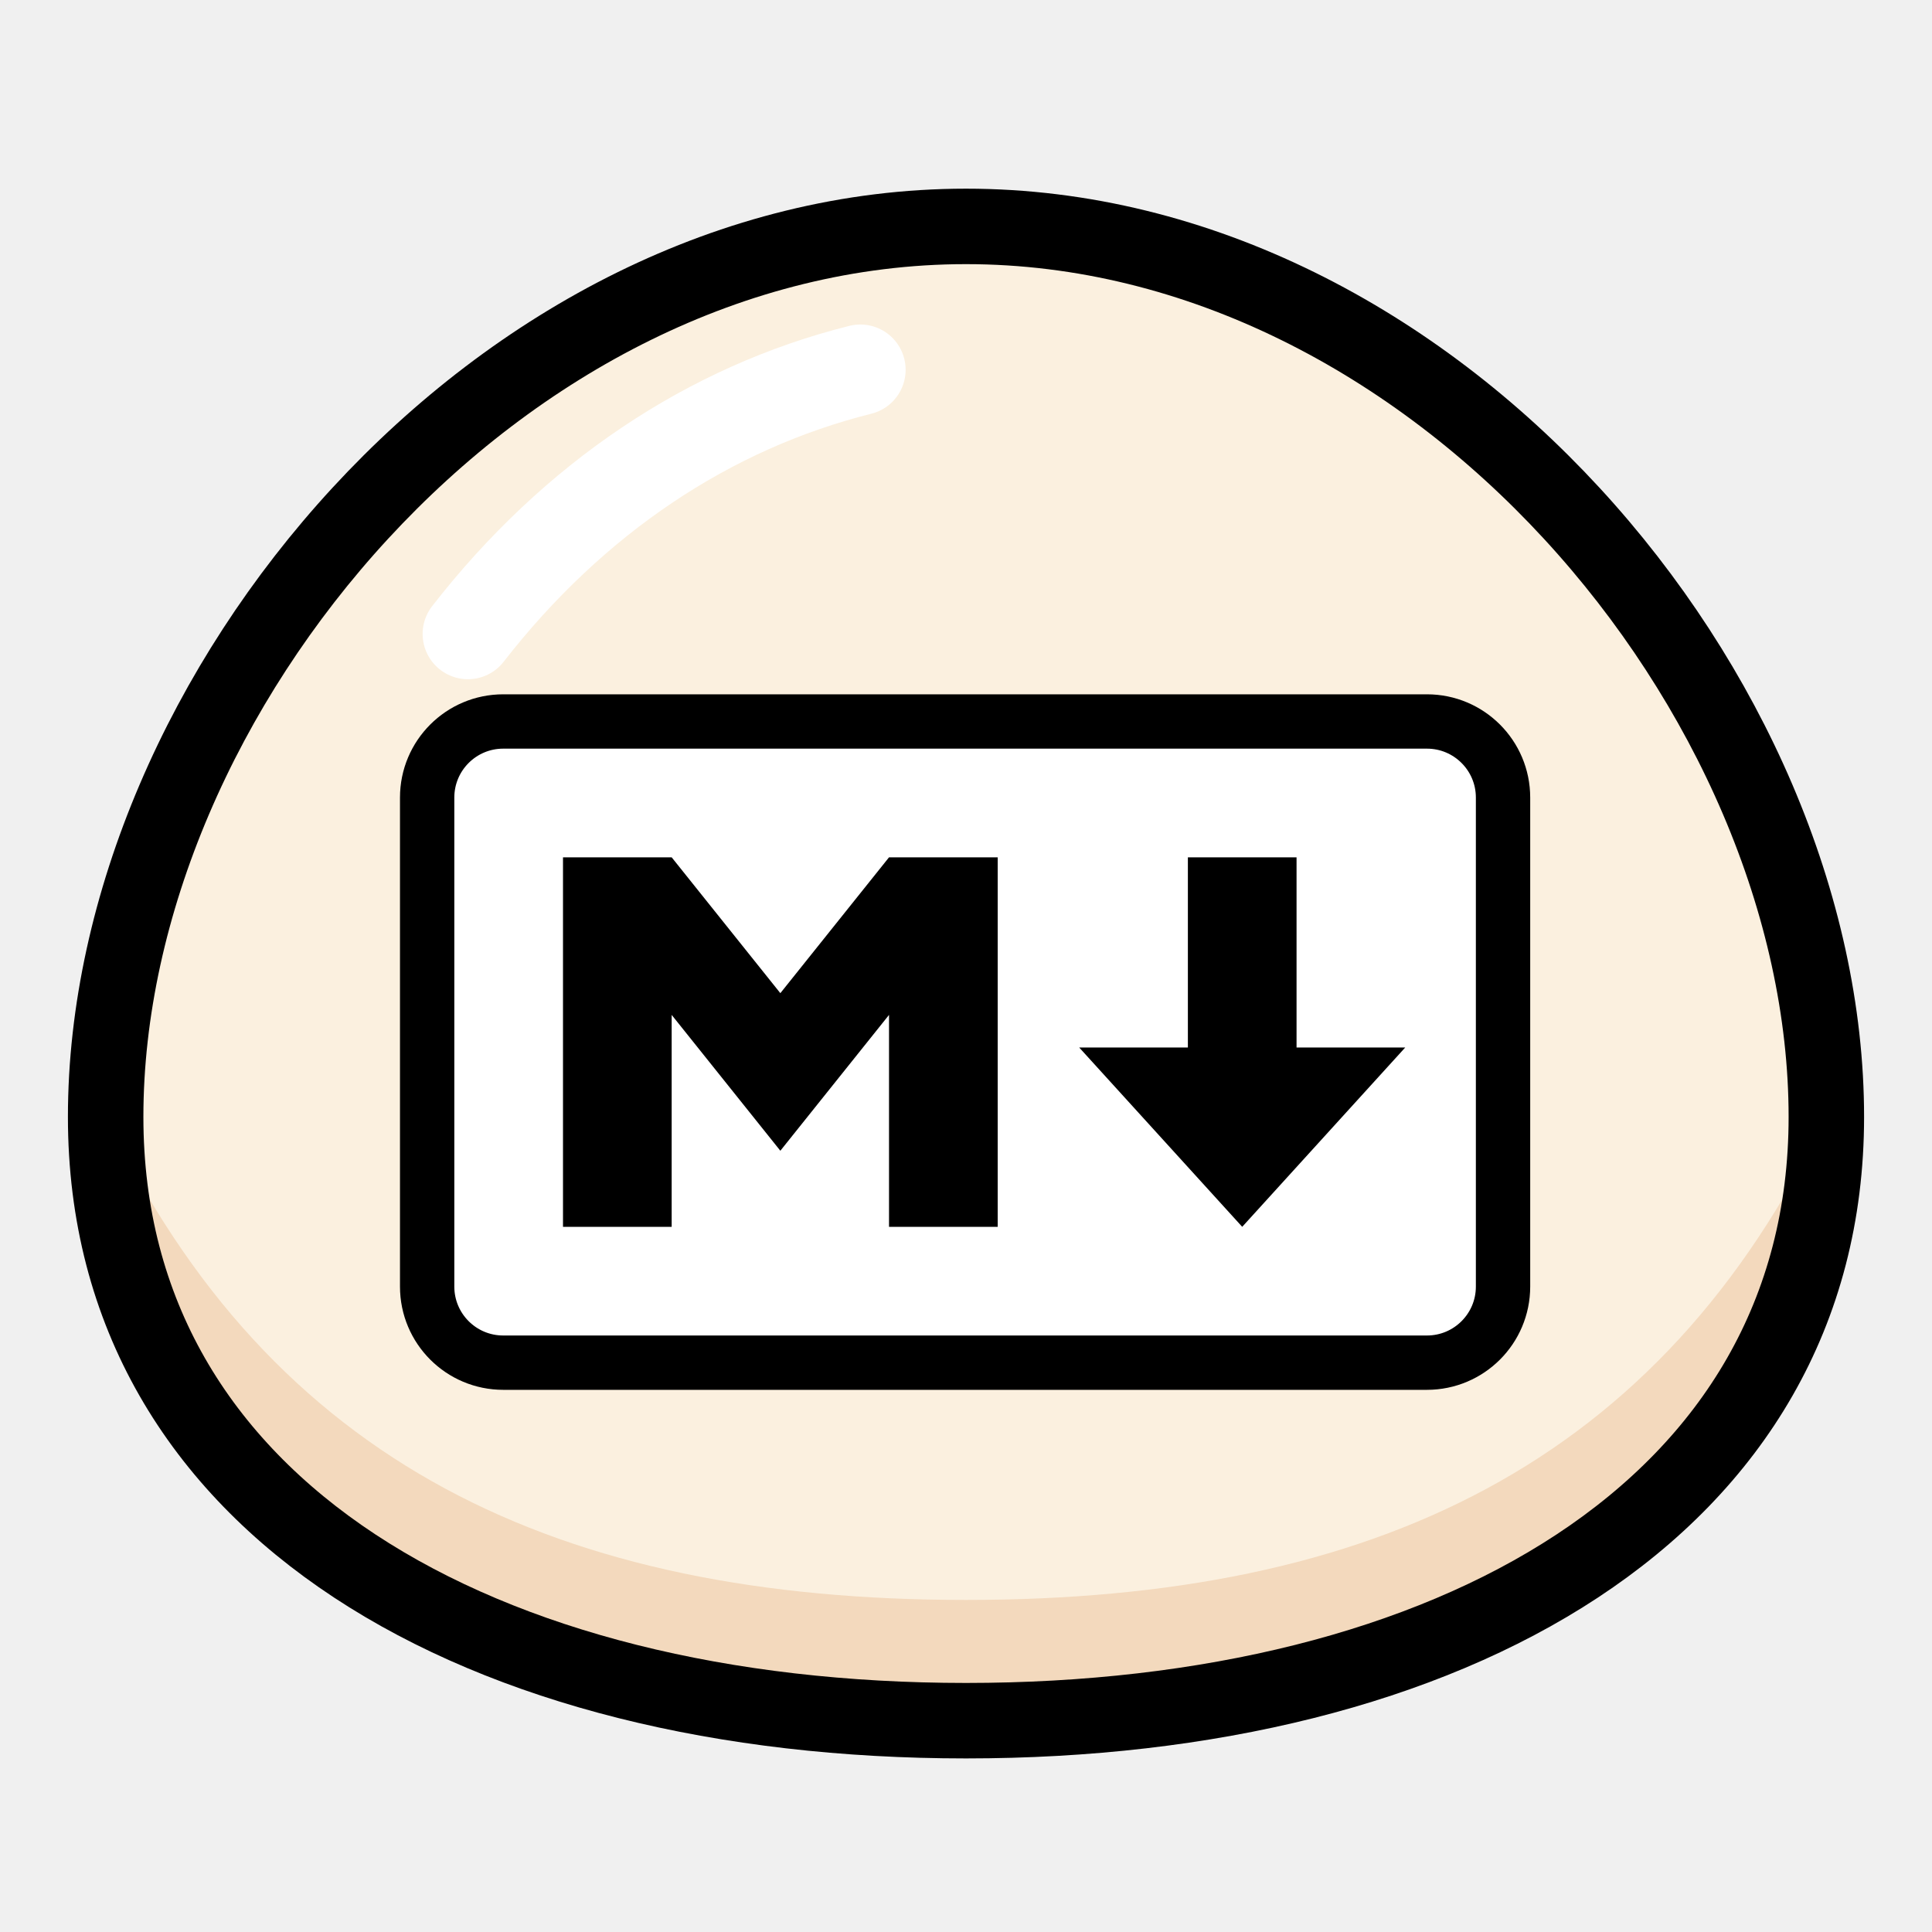
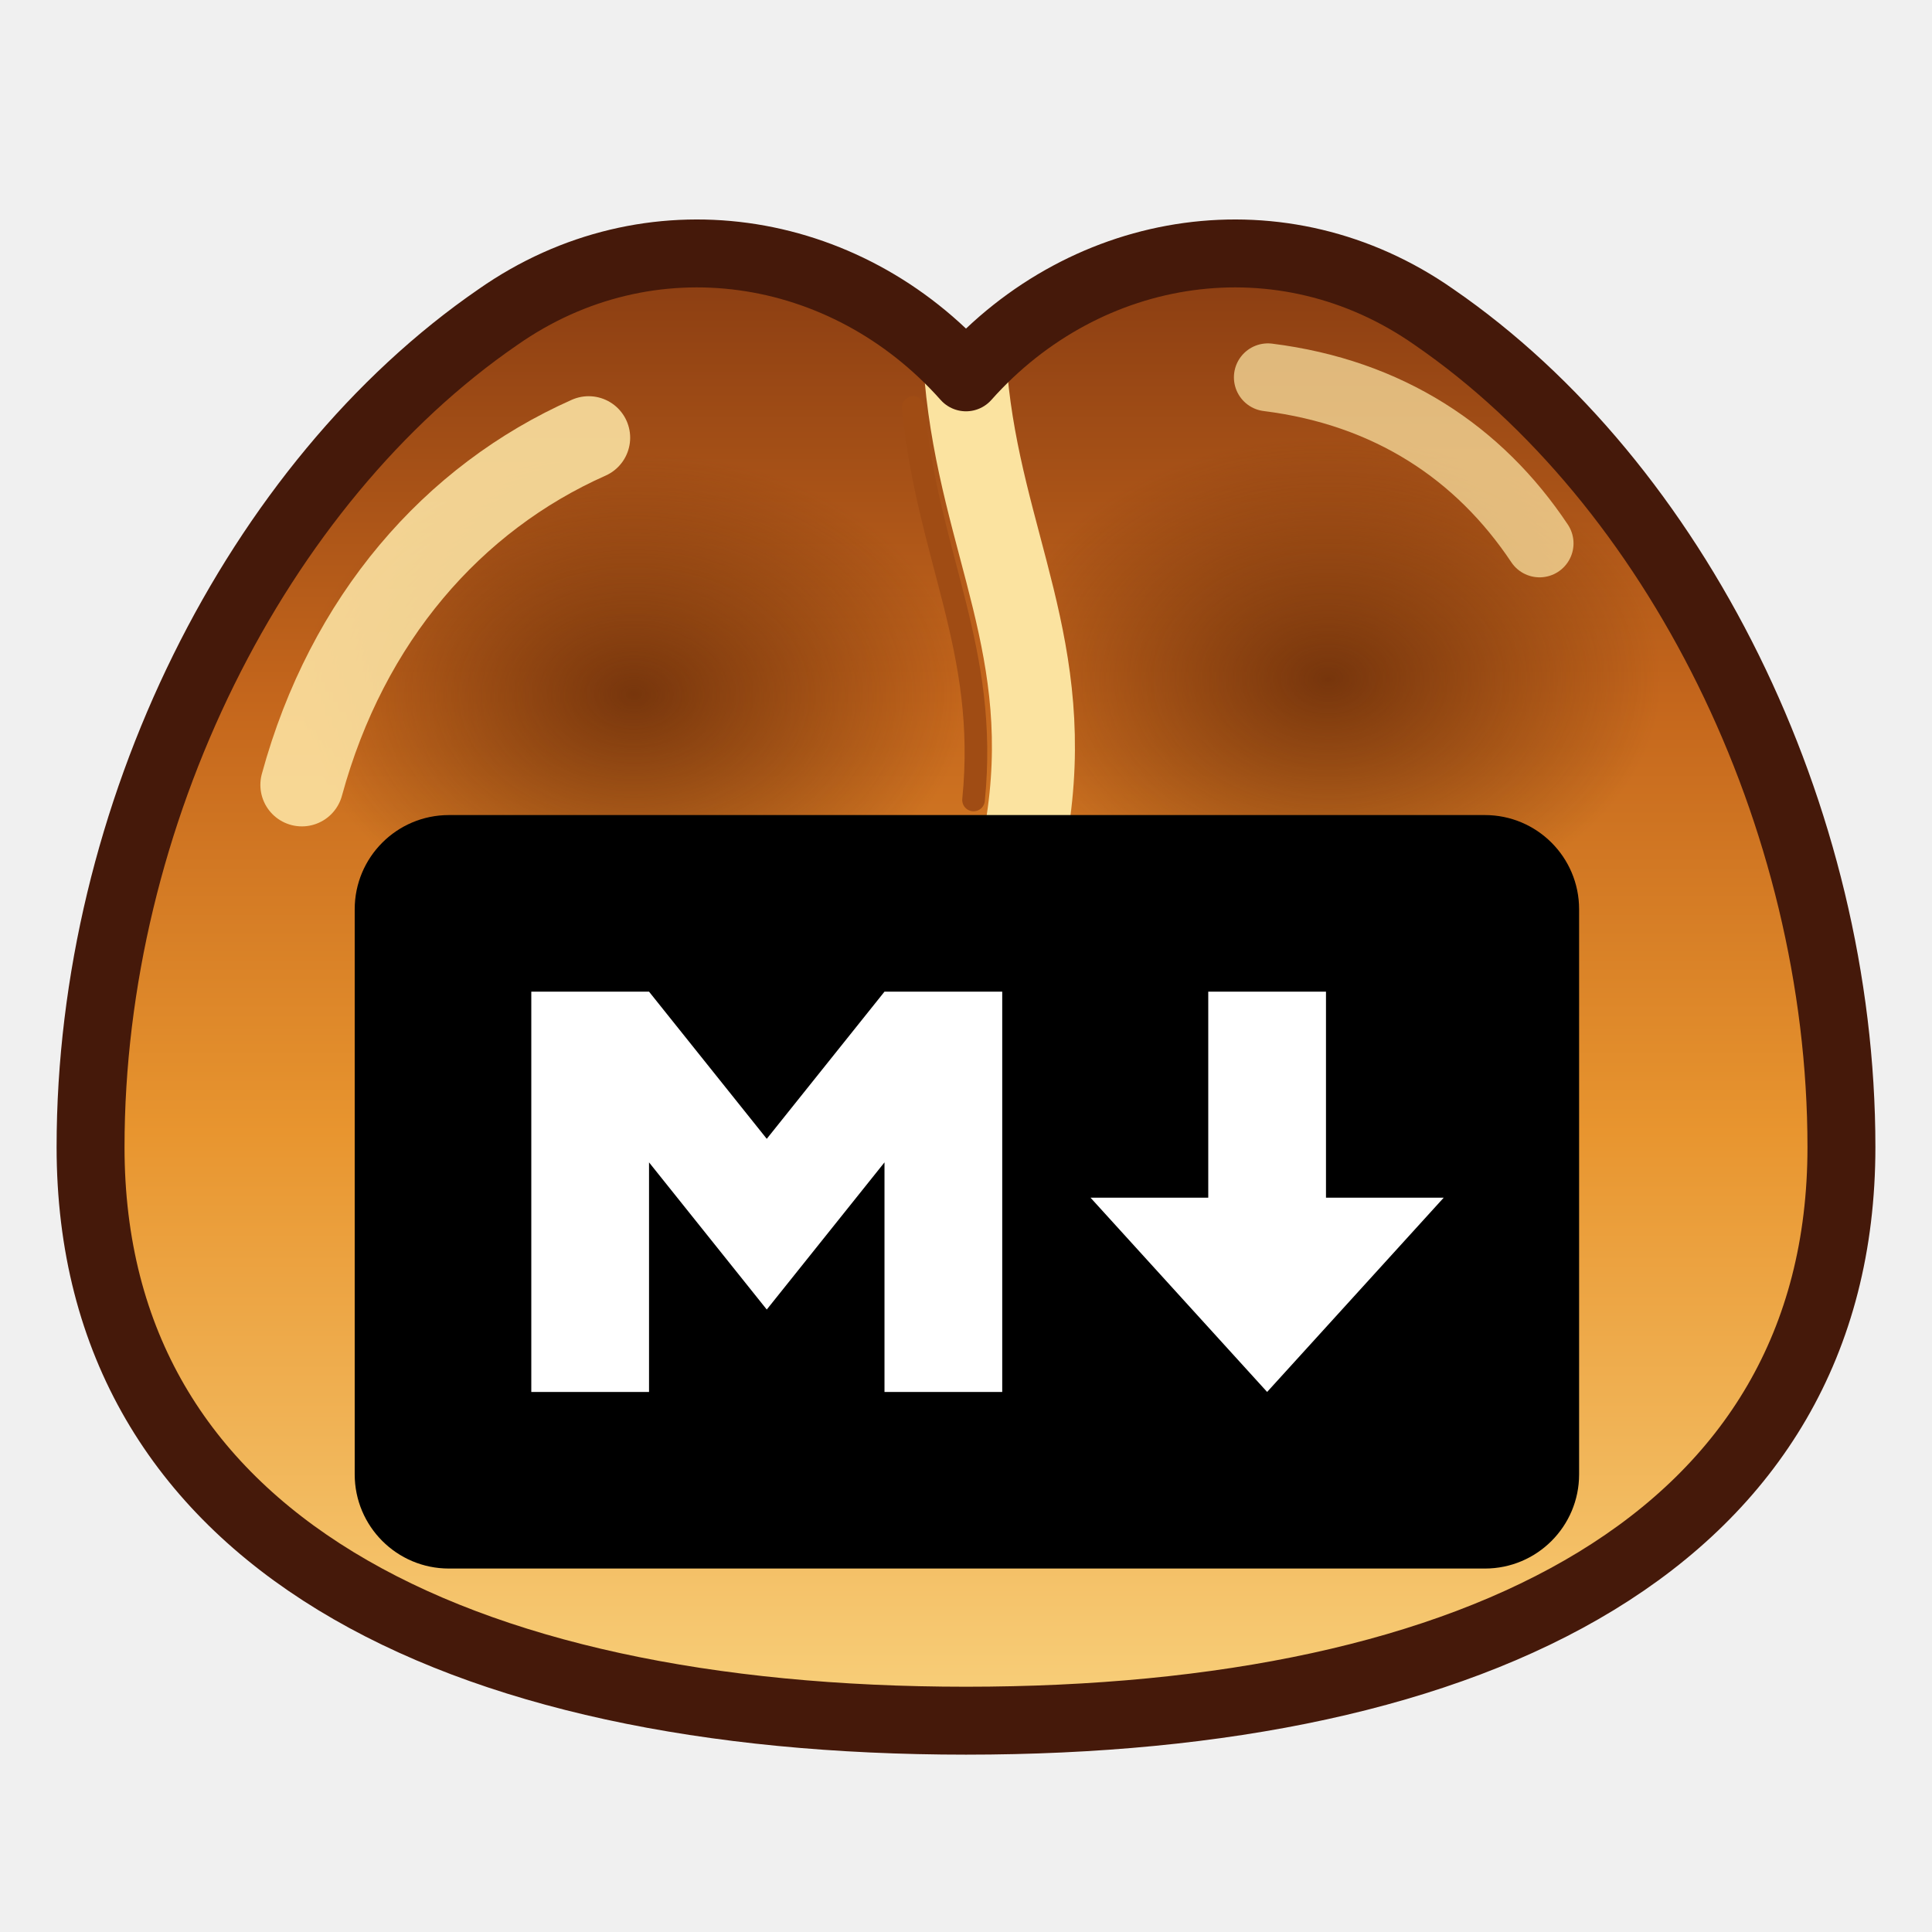
<svg xmlns="http://www.w3.org/2000/svg" viewBox="0 0 256 256">
-   <path d="M128 30C66 30 14 92 14 148c0 52 50 80 114 80s114-28 114-80C242 92 190 30 128 30z" fill="#fbf0df" />
-   <path d="M14 148c0 52 50 80 114 80s114-28 114-80c-22 46-60 64-114 64S36 194 14 148z" fill="#f3d9bd" />
-   <path d="M62 84c14-18 32-30 52-35" fill="none" stroke="#fff" stroke-width="12" stroke-linecap="round" />
-   <path d="M128 30C66 30 14 92 14 148c0 52 50 80 114 80s114-28 114-80C242 92 190 30 128 30z" fill="none" stroke="#000" stroke-width="10" stroke-linejoin="round" />
-   <g transform="translate(53 92) scale(.72)">
-     <rect x="5" y="5" width="198" height="118" rx="14" fill="#fff" stroke="#000" stroke-width="10" />
-     <path d="M30 98V30h20l20 25 20-25h20v68H90V59L70 84 50 59v39zm125 0l-30-33h20V30h20v35h20z" />
+   <defs>
+     <linearGradient id="crust" x1="0" y1="0" x2="0" y2="1">
+       <stop offset="0" stop-color="#8a3d12" />
+       <stop offset=".3" stop-color="#c4661c" />
+       <stop offset=".6" stop-color="#e8952f" />
+       <stop offset="1" stop-color="#f8cf7a" />
+     </linearGradient>
+     <radialGradient id="toast" cx=".5" cy=".5" r=".5">
+       <stop offset="0" stop-color="#5e2607" stop-opacity=".75" />
+       <stop offset="1" stop-color="#5e2607" stop-opacity="0" />
+     </radialGradient>
+   </defs>
+   <path d="M128 50C112 32 86 28 66 42 34 64 12 108 12 152c0 52 48 76 116 76s116-24 116-76c0-44-22-88-54-110-20-14-46-10-62 8z" fill="url(#crust)" />
+   <ellipse cx="84" cy="92" rx="44" ry="32" fill="url(#toast)" />
+   <ellipse cx="176" cy="90" rx="44" ry="32" fill="url(#toast)" />
+   <path d="M128 50c2 22 12 36 8 60" fill="none" stroke="#fbe3a0" stroke-width="11" stroke-linecap="round" />
+   <path d="M121 54c2 20 10 32 8 52" fill="none" stroke="#a04c14" stroke-width="3" stroke-linecap="round" />
+   <path d="M40 104c6-22 20-38 38-46" fill="none" stroke="#ffe9a8" stroke-width="11" stroke-linecap="round" opacity=".85" />
+   <path d="M168 50c16 2 28 10 36 22" fill="none" stroke="#ffe9a8" stroke-width="9" stroke-linecap="round" opacity=".7" />
+   <path d="M128 50C112 32 86 28 66 42 34 64 12 108 12 152c0 52 48 76 116 76s116-24 116-76c0-44-22-88-54-110-20-14-46-10-62 8z" fill="none" stroke="#45190a" stroke-width="9" stroke-linejoin="round" />
+   <g transform="translate(47 108) scale(.78)">
+     <rect width="208" height="128" rx="16" />
+     <path d="M30 98V30h20l20 25 20-25h20v68H90V59L70 84 50 59v39zm125 0l-30-33h20V30h20v35h20z" fill="#fff" />
  </g>
</svg>
